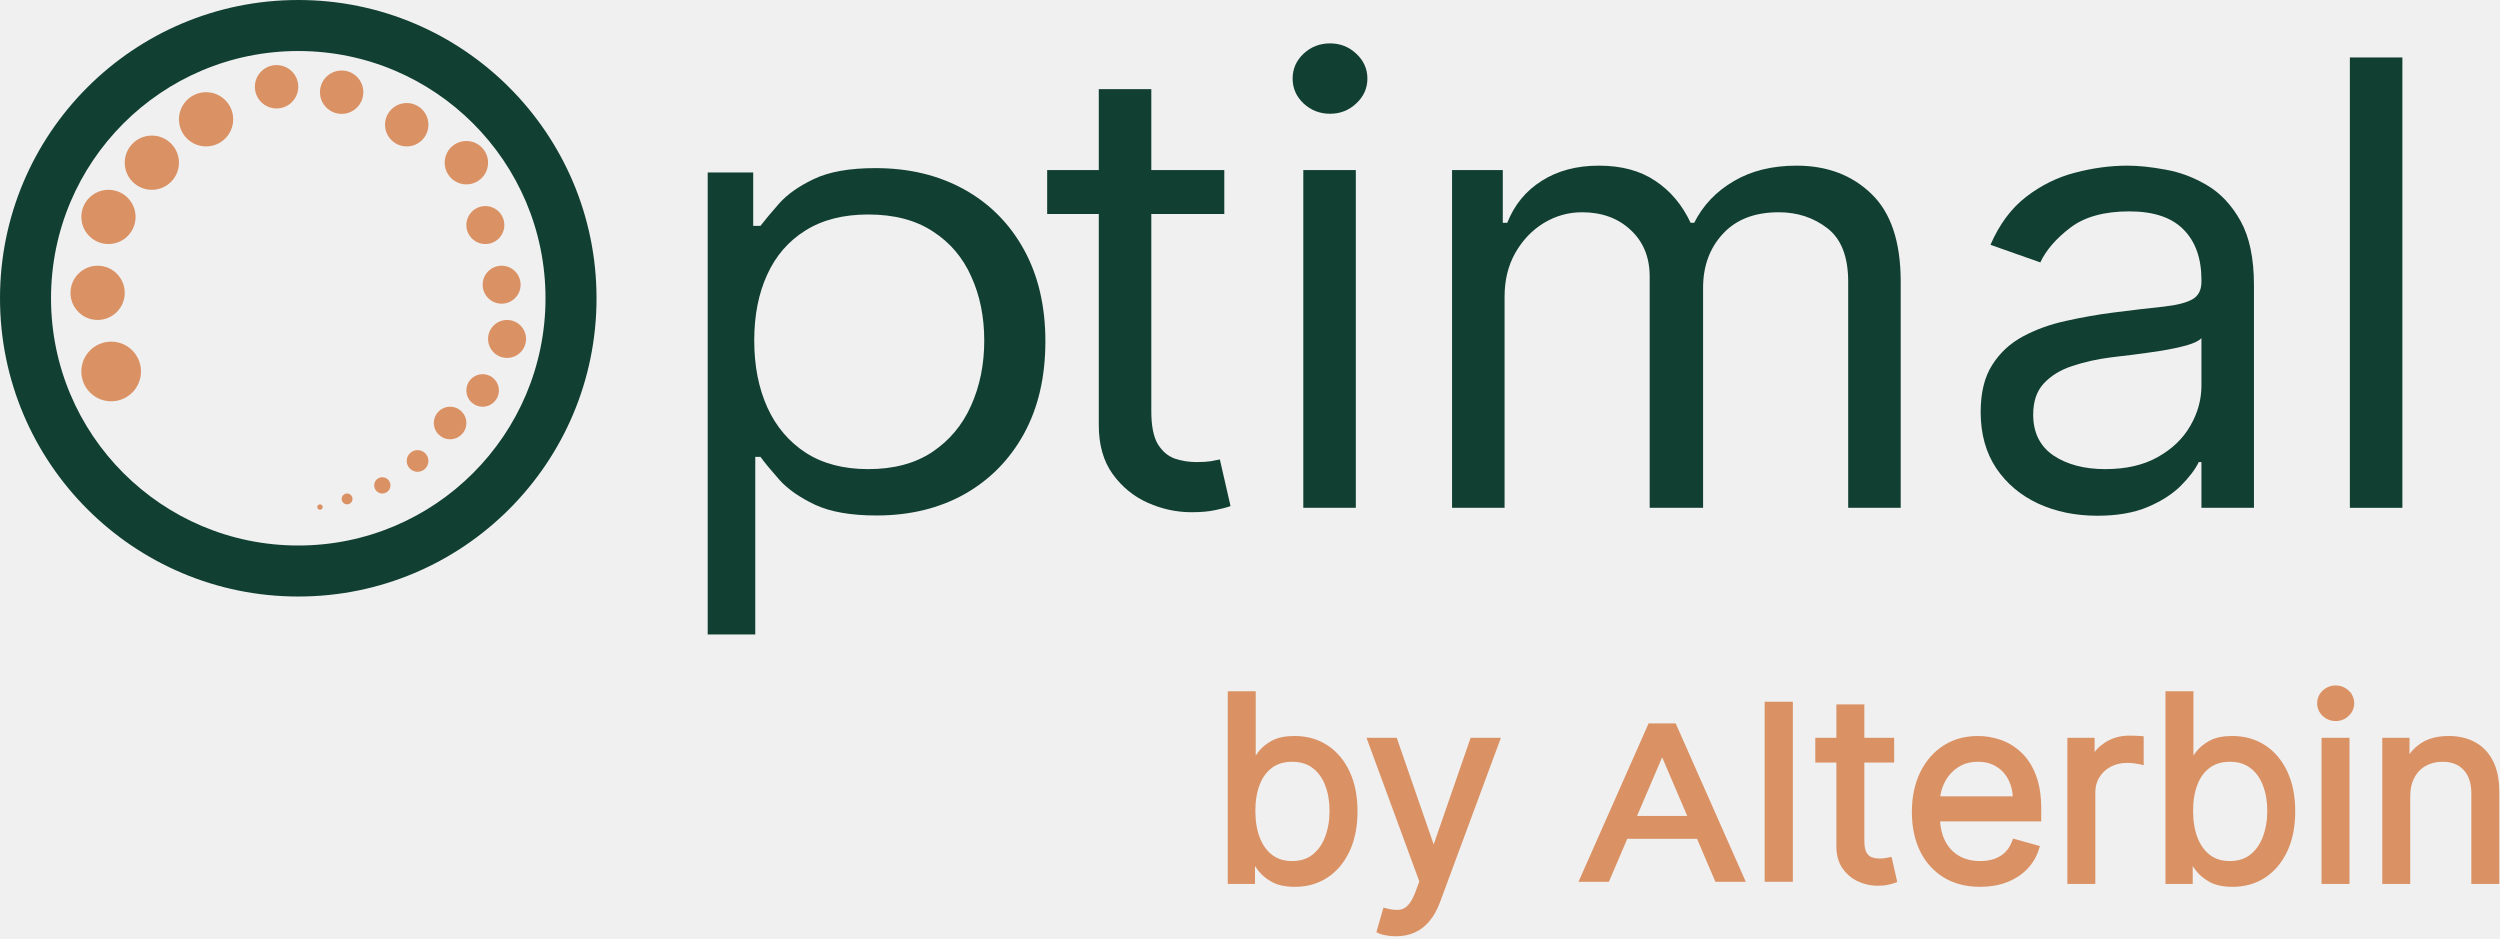
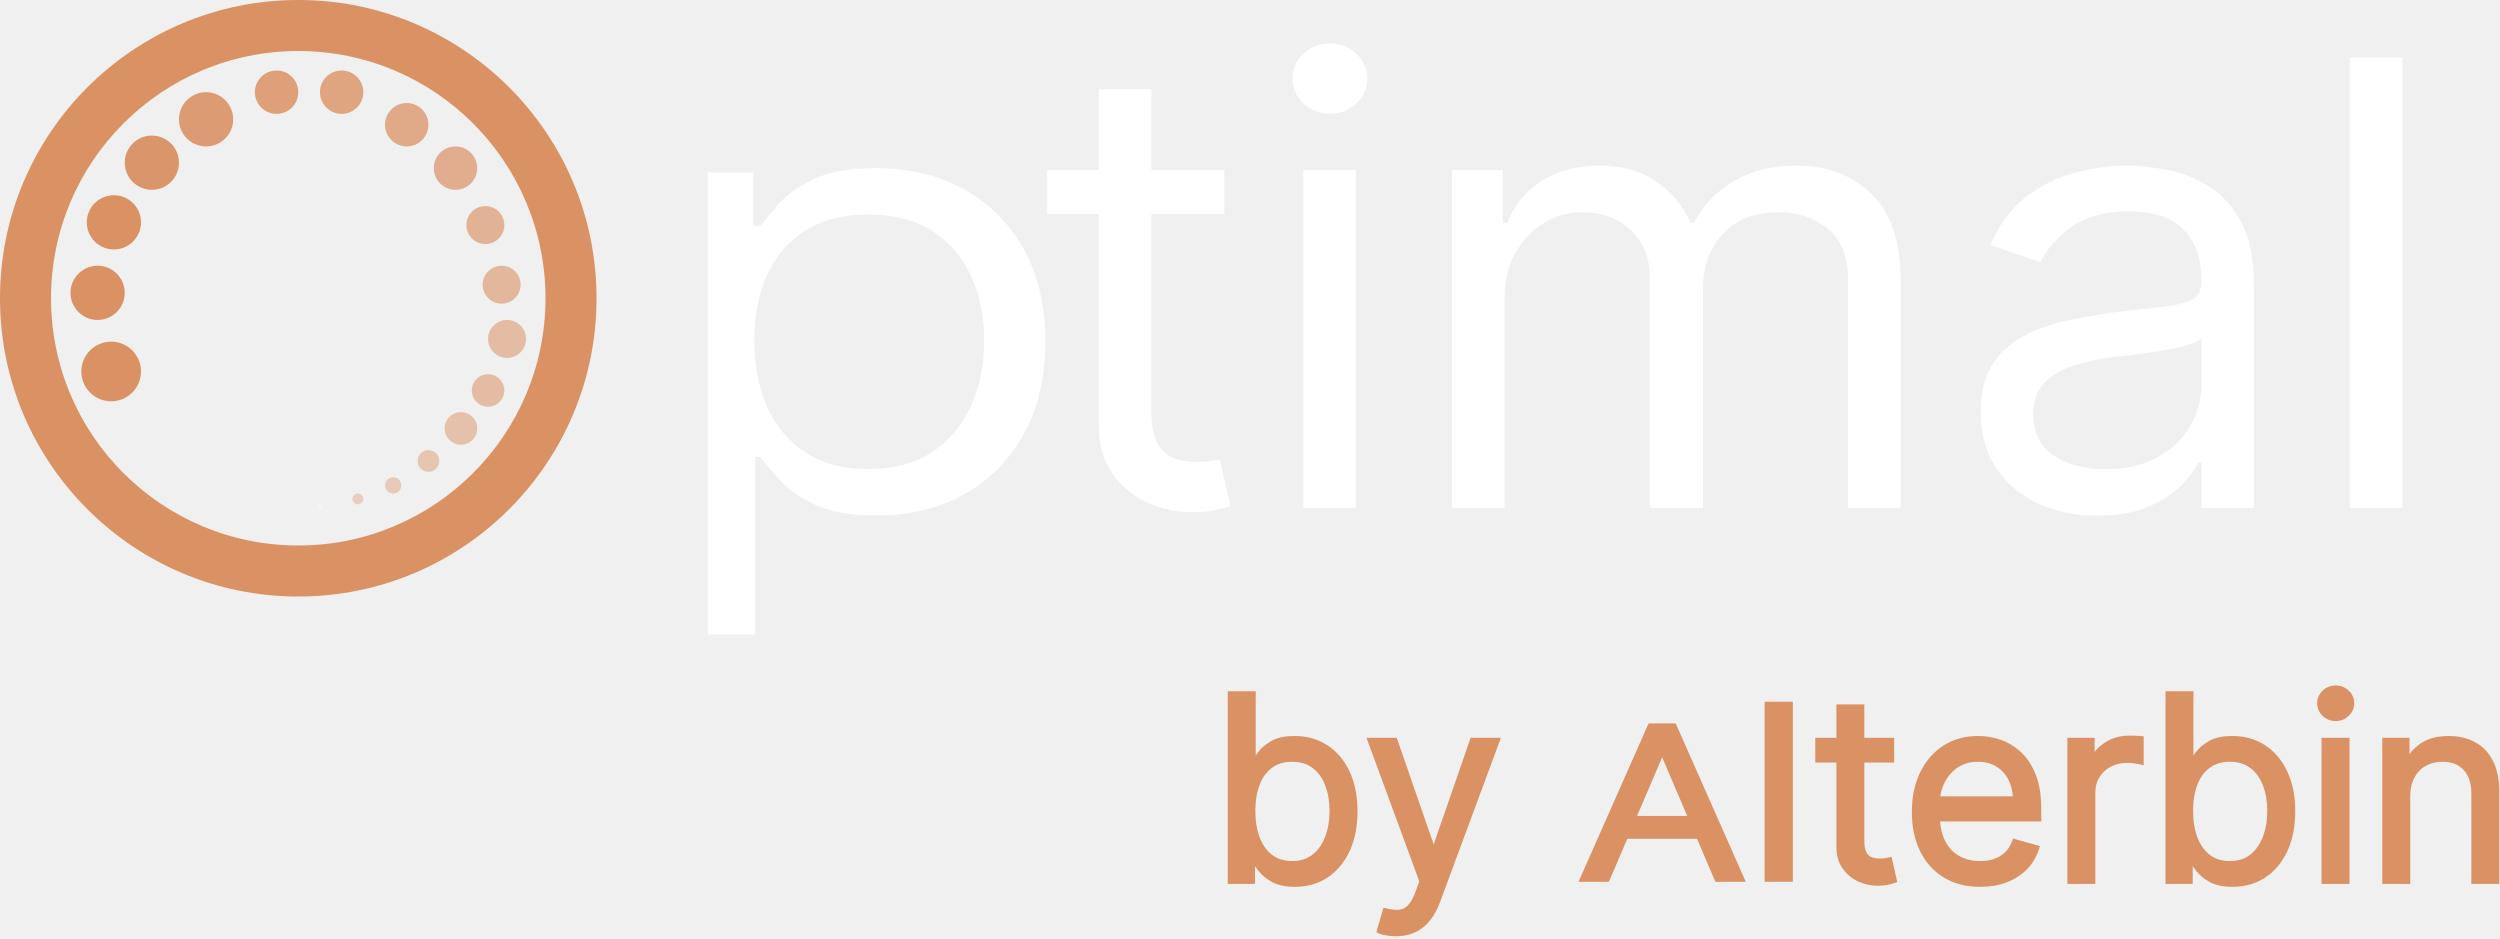
<svg xmlns="http://www.w3.org/2000/svg" width="461" height="173" viewBox="0 0 461 173" fill="none">
  <path d="M451.556 136.018C453.339 136.018 454.915 136.384 456.272 137.126H456.273C457.639 137.862 458.698 138.982 459.449 140.473H459.448C460.202 141.957 460.57 143.817 460.57 146.037V162.695H456.015V146.306C456.015 144.335 455.504 142.842 454.521 141.784L454.52 141.783C453.536 140.717 452.181 140.17 450.416 140.17C449.198 140.17 448.121 140.434 447.176 140.954L447.175 140.953C446.245 141.471 445.509 142.228 444.965 143.231C444.424 144.227 444.146 145.45 444.146 146.909V162.695H439.592V136.353H444.013V140.077C444.59 139.015 445.386 138.132 446.398 137.43L446.634 137.272C447.925 136.427 449.573 136.018 451.556 136.018Z" fill="#DA9164" stroke="#DA9164" stroke-width="0.6" />
  <path d="M432.946 136.353V162.694H428.392V136.353H432.946ZM430.702 126.7C431.549 126.7 432.283 126.992 432.888 127.571H432.887C433.502 128.15 433.817 128.859 433.817 129.682C433.817 130.504 433.501 131.212 432.887 131.791C432.282 132.371 431.549 132.663 430.702 132.663C429.855 132.663 429.117 132.372 428.502 131.794L428.5 131.792C427.896 131.212 427.587 130.503 427.587 129.682C427.587 128.86 427.896 128.151 428.5 127.571L428.502 127.569C429.117 126.992 429.855 126.7 430.702 126.7Z" fill="#DA9164" stroke="#DA9164" stroke-width="0.6" />
  <path d="M404.171 127.773V140.254C404.438 139.86 404.772 139.393 405.172 138.854H405.173C405.729 138.109 406.512 137.457 407.511 136.895L407.71 136.787C408.73 136.267 410.049 136.018 411.647 136.018C413.867 136.018 415.836 136.574 417.543 137.693C419.248 138.81 420.573 140.392 421.521 142.425C422.471 144.462 422.94 146.853 422.94 149.591C422.94 152.178 422.528 154.456 421.694 156.417L421.521 156.806C420.574 158.839 419.255 160.426 417.562 161.555H417.561C415.865 162.674 413.912 163.231 411.714 163.231C410.031 163.231 408.652 162.953 407.598 162.372L407.596 162.371C406.576 161.798 405.775 161.142 405.208 160.398L405.206 160.396C404.72 159.747 404.333 159.194 404.043 158.74H404.037V162.695H399.616V127.773H404.171ZM411.178 140.17C409.622 140.17 408.336 140.564 407.302 141.334L407.3 141.336C406.258 142.102 405.463 143.18 404.922 144.587V144.588C404.38 145.987 404.104 147.631 404.104 149.524C404.104 151.439 404.384 153.116 404.938 154.561L405.045 154.824C405.592 156.127 406.357 157.148 407.336 157.898C408.371 158.679 409.646 159.077 411.178 159.077C412.776 159.077 414.087 158.658 415.131 157.835L415.329 157.673C416.301 156.847 417.042 155.763 417.55 154.412L417.551 154.411C418.106 152.953 418.386 151.325 418.386 149.524C418.386 147.745 418.111 146.15 417.567 144.738L417.566 144.736C417.036 143.319 416.236 142.211 415.169 141.4L415.167 141.398C414.123 140.586 412.8 140.17 411.178 140.17Z" fill="#DA9164" stroke="#DA9164" stroke-width="0.6" />
  <path d="M394.994 140.724L394.621 140.631C394.506 140.602 394.215 140.554 393.73 140.486L393.723 140.485C393.271 140.41 392.79 140.372 392.28 140.372C391.072 140.372 390.005 140.625 389.07 141.124L389.069 141.125C388.143 141.614 387.412 142.293 386.871 143.163L386.87 143.162C386.344 144.015 386.078 144.994 386.078 146.105V162.694H381.523V136.353H385.944V139.723C386.467 138.707 387.254 137.862 388.297 137.188C389.577 136.362 391.02 135.951 392.616 135.951C392.91 135.951 393.276 135.956 393.713 135.968C394.15 135.979 394.489 135.996 394.724 136.019L394.994 136.047V140.724Z" fill="#DA9164" stroke="#DA9164" stroke-width="0.6" />
  <path d="M364.743 136.018C366.118 136.018 367.475 136.247 368.812 136.704C370.162 137.166 371.388 137.914 372.489 138.947L372.694 139.144C373.71 140.149 374.52 141.441 375.129 143.013C375.783 144.7 376.104 146.762 376.104 149.189V151.164H357.425C357.508 152.71 357.828 154.032 358.376 155.138H358.375C359.032 156.43 359.937 157.406 361.089 158.078L361.308 158.198C362.413 158.782 363.69 159.077 365.146 159.077C366.157 159.077 367.062 158.936 367.863 158.658C368.673 158.37 369.367 157.945 369.948 157.385C370.527 156.816 370.979 156.106 371.3 155.25L371.396 154.992L371.662 155.067L375.483 156.139L375.78 156.223L375.688 156.517C375.272 157.858 374.572 159.038 373.59 160.055L373.589 160.057C372.607 161.062 371.397 161.844 369.965 162.406L369.963 162.406C368.527 162.958 366.919 163.231 365.146 163.231C362.62 163.231 360.425 162.672 358.571 161.544L358.569 161.543C356.731 160.406 355.314 158.821 354.318 156.795L354.317 156.793C353.333 154.757 352.847 152.398 352.847 149.725C352.847 147.052 353.334 144.681 354.317 142.623L354.508 142.24C355.485 140.355 356.809 138.864 358.479 137.776L358.819 137.563C360.539 136.53 362.516 136.018 364.743 136.018ZM364.743 140.17C363.22 140.17 361.918 140.548 360.823 141.291L360.822 141.292C359.726 142.034 358.884 143 358.292 144.194C357.831 145.125 357.551 146.108 357.448 147.146H371.475C371.437 145.857 371.161 144.708 370.644 143.694L370.643 143.692C370.097 142.601 369.319 141.744 368.306 141.115L368.305 141.114C367.309 140.489 366.126 140.17 364.743 140.17Z" fill="#DA9164" stroke="#DA9164" stroke-width="0.6" />
  <path d="M343.484 130.186V136.353H348.981V140.305H343.484V155.021C343.484 156.114 343.645 156.886 343.927 157.377L344.045 157.557C344.327 157.954 344.661 158.214 345.044 158.357C345.536 158.524 346.055 158.609 346.604 158.609C347.028 158.609 347.366 158.586 347.623 158.545C347.9 158.49 348.122 158.447 348.288 158.413L348.574 158.356L348.639 158.641L349.443 162.194L349.501 162.45L349.256 162.541C348.967 162.65 348.576 162.754 348.09 162.856L348.089 162.855C347.579 162.973 346.948 163.03 346.201 163.03C345.04 163.03 343.903 162.779 342.794 162.283L342.793 162.282C341.682 161.779 340.759 161.012 340.025 159.988L340.023 159.986C339.287 158.941 338.93 157.637 338.93 156.093V140.305H335.042V136.353H338.93V130.186H343.484Z" fill="#DA9164" stroke="#DA9164" stroke-width="0.6" />
  <path d="M330.3 129.7V162.3H325.7V129.7H330.3Z" fill="#DA9164" stroke="#DA9164" stroke-width="0.6" />
  <path d="M308.805 133.7L308.884 133.879L321.274 161.879L321.461 162.3H316.518L316.44 162.118L313.126 154.37H299.874L296.56 162.118L296.482 162.3H291.539L291.726 161.879L304.116 133.879L304.195 133.7H308.805ZM301.418 150.763H311.582L306.5 138.883L301.418 150.763Z" fill="#DA9164" stroke="#DA9164" stroke-width="0.6" />
  <path d="M257.347 136.353L257.416 136.555L264.372 156.636L271.329 136.555L271.398 136.353H276.334L276.184 136.758L265.258 166.253C264.757 167.607 264.133 168.739 263.38 169.642L263.379 169.641C262.626 170.556 261.747 171.241 260.74 171.685L260.739 171.684C259.746 172.128 258.632 172.348 257.401 172.348C256.715 172.348 256.096 172.291 255.546 172.174V172.173C255.024 172.073 254.626 171.967 254.385 171.847L254.161 171.735L254.23 171.495L255.236 168.01L255.316 167.729L255.599 167.802C256.537 168.042 257.35 168.124 258.044 168.061C258.701 168.002 259.291 167.71 259.816 167.164L259.82 167.16C260.356 166.624 260.868 165.727 261.343 164.436L262.042 162.528L252.562 136.757L252.413 136.353H257.347Z" fill="#DA9164" stroke="#DA9164" stroke-width="0.6" />
  <path d="M231.255 127.773V140.254C231.522 139.86 231.856 139.393 232.256 138.854H232.257C232.813 138.109 233.596 137.457 234.595 136.895L234.794 136.787C235.814 136.267 237.133 136.018 238.731 136.018C240.951 136.018 242.92 136.574 244.627 137.693C246.332 138.81 247.657 140.392 248.605 142.425C249.555 144.462 250.024 146.853 250.024 149.591C250.024 152.178 249.612 154.456 248.778 156.417L248.605 156.806C247.658 158.839 246.339 160.426 244.646 161.555H244.645C242.949 162.674 240.996 163.231 238.798 163.231C237.115 163.231 235.736 162.953 234.682 162.372L234.68 162.371C233.66 161.798 232.859 161.142 232.292 160.398L232.29 160.396C231.804 159.747 231.417 159.194 231.127 158.74H231.121V162.695H226.7V127.773H231.255ZM238.262 140.17C236.706 140.17 235.42 140.564 234.386 141.334L234.384 141.336C233.342 142.102 232.547 143.18 232.006 144.587V144.588C231.464 145.987 231.188 147.631 231.188 149.524C231.188 151.439 231.468 153.116 232.022 154.561L232.129 154.824C232.676 156.127 233.441 157.148 234.42 157.898C235.455 158.679 236.73 159.077 238.262 159.077C239.86 159.077 241.171 158.658 242.215 157.835L242.413 157.673C243.385 156.847 244.126 155.763 244.634 154.412L244.635 154.411C245.19 152.953 245.47 151.325 245.47 149.524C245.47 147.745 245.195 146.15 244.651 144.738L244.65 144.736C244.12 143.319 243.32 142.211 242.253 141.4L242.251 141.398C241.207 140.586 239.884 140.17 238.262 140.17Z" fill="#DA9164" stroke="#DA9164" stroke-width="0.6" />
-   <path d="M443 10.595V93.643H433.315V10.595H443Z" fill="#114032" />
-   <path d="M386.739 95.103C382.745 95.103 379.12 94.359 375.864 92.872C372.609 91.358 370.023 89.182 368.108 86.344C366.193 83.478 365.235 80.018 365.235 75.963C365.235 72.394 365.947 69.501 367.369 67.285C368.792 65.041 370.693 63.284 373.074 62.013C375.454 60.742 378.08 59.796 380.953 59.175C383.853 58.526 386.767 58.012 389.694 57.634C393.524 57.147 396.629 56.782 399.01 56.539C401.417 56.268 403.168 55.822 404.262 55.2C405.384 54.579 405.945 53.497 405.945 51.956V51.632C405.945 47.631 404.837 44.522 402.621 42.305C400.432 40.089 397.108 38.98 392.649 38.98C388.025 38.98 384.4 39.98 381.774 41.981C379.147 43.981 377.3 46.117 376.233 48.388L367.041 45.144C368.683 41.359 370.871 38.413 373.607 36.304C376.37 34.168 379.38 32.681 382.635 31.843C385.918 30.978 389.147 30.546 392.32 30.546C394.345 30.546 396.67 30.789 399.297 31.276C401.951 31.735 404.509 32.695 406.971 34.155C409.461 35.614 411.526 37.818 413.168 40.764C414.809 43.711 415.63 47.658 415.63 52.605V93.643H405.945V85.208H405.452C404.796 86.56 403.702 88.006 402.169 89.547C400.637 91.088 398.599 92.399 396.055 93.481C393.51 94.562 390.405 95.103 386.739 95.103ZM388.217 86.506C392.047 86.506 395.275 85.762 397.902 84.275C400.555 82.789 402.552 80.869 403.893 78.517C405.261 76.165 405.945 73.692 405.945 71.096V62.337C405.535 62.824 404.632 63.27 403.236 63.676C401.868 64.054 400.282 64.392 398.476 64.689C396.698 64.96 394.96 65.203 393.264 65.419C391.595 65.609 390.241 65.771 389.201 65.906C386.684 66.23 384.332 66.757 382.143 67.487C379.982 68.19 378.231 69.258 376.89 70.691C375.577 72.097 374.92 74.016 374.92 76.449C374.92 79.774 376.165 82.288 378.655 83.992C381.172 85.668 384.359 86.506 388.217 86.506Z" fill="#114032" />
-   <path d="M267.759 93.643V31.357H277.115V41.089H277.936C279.249 37.764 281.37 35.182 284.297 33.344C287.224 31.478 290.74 30.546 294.844 30.546C299.002 30.546 302.463 31.478 305.226 33.344C308.017 35.182 310.192 37.764 311.751 41.089H312.408C314.022 37.872 316.443 35.317 319.672 33.425C322.9 31.505 326.771 30.546 331.285 30.546C336.921 30.546 341.531 32.289 345.115 35.777C348.699 39.237 350.491 44.63 350.491 51.956V93.643H340.806V51.956C340.806 47.361 339.534 44.076 336.99 42.103C334.445 40.129 331.45 39.142 328.002 39.142C323.57 39.142 320.137 40.467 317.702 43.116C315.267 45.739 314.049 49.064 314.049 53.092V93.643H304.2V50.983C304.2 47.442 303.038 44.59 300.712 42.427C298.387 40.237 295.391 39.142 291.725 39.142C289.208 39.142 286.855 39.805 284.666 41.129C282.505 42.454 280.754 44.292 279.414 46.644C278.1 48.969 277.444 51.659 277.444 54.714V93.643H267.759Z" fill="#114032" />
-   <path d="M240.329 93.643V31.357H250.014V93.643H240.329ZM245.254 20.976C243.366 20.976 241.738 20.341 240.37 19.07C239.03 17.8 238.359 16.272 238.359 14.488C238.359 12.704 239.03 11.177 240.37 9.906C241.738 8.635 243.366 8 245.254 8C247.141 8 248.756 8.635 250.096 9.906C251.464 11.177 252.148 12.704 252.148 14.488C252.148 16.272 251.464 17.8 250.096 19.07C248.756 20.341 247.141 20.976 245.254 20.976Z" fill="#114032" />
-   <path d="M225.762 31.357V39.467H193.096V31.357H225.762ZM202.616 16.434H212.301V75.801C212.301 78.504 212.698 80.532 213.492 81.883C214.312 83.208 215.352 84.1 216.61 84.56C217.896 84.992 219.25 85.209 220.673 85.209C221.74 85.209 222.616 85.154 223.3 85.046C223.984 84.911 224.531 84.803 224.941 84.722L226.911 93.319C226.254 93.562 225.338 93.805 224.161 94.049C222.985 94.319 221.494 94.454 219.688 94.454C216.952 94.454 214.271 93.873 211.645 92.71C209.046 91.548 206.884 89.777 205.161 87.398C203.465 85.019 202.616 82.019 202.616 78.396V16.434Z" fill="#114032" />
-   <path d="M130.5 117V31.807H138.89V41.649H140.228C141.056 40.574 142.202 39.202 143.667 37.535C145.163 35.84 147.297 34.335 150.067 33.017C152.869 31.672 156.659 31 161.435 31C167.613 31 173.058 32.304 177.771 34.913C182.483 37.521 186.161 41.219 188.804 46.006C191.447 50.792 192.769 56.44 192.769 62.947C192.769 69.509 191.447 75.197 188.804 80.01C186.161 84.797 182.499 88.508 177.818 91.144C173.137 93.752 167.74 95.056 161.626 95.056C156.913 95.056 153.14 94.397 150.306 93.08C147.472 91.735 145.291 90.216 143.762 88.522C142.234 86.8 141.056 85.375 140.228 84.246H139.272V117H130.5ZM139.081 62.786C139.081 67.465 139.893 71.593 141.517 75.17C143.141 78.719 145.514 81.503 148.634 83.52C151.755 85.51 155.576 86.505 160.098 86.505C164.811 86.505 168.743 85.456 171.896 83.358C175.08 81.234 177.468 78.383 179.06 74.807C180.684 71.203 181.496 67.196 181.496 62.786C181.496 58.43 180.7 54.503 179.108 51.008C177.548 47.485 175.175 44.701 171.991 42.658C168.839 40.587 164.874 39.552 160.098 39.552C155.512 39.552 151.659 40.533 148.539 42.496C145.418 44.432 143.062 47.148 141.47 50.645C139.877 54.114 139.081 58.161 139.081 62.786Z" fill="#114032" />
-   <path d="M110 55C110 85.376 85.376 110 55 110C24.624 110 0 85.376 0 55C0 24.624 24.624 0 55 0C85.376 0 110 24.624 110 55ZM9.409 55C9.409 80.179 29.821 100.591 55 100.591C80.179 100.591 100.591 80.179 100.591 55C100.591 29.821 80.179 9.409 55 9.409C29.821 9.409 9.409 29.821 9.409 55Z" fill="#114032" />
+   <path d="M443 10.595V93.643H433.315V10.595H443Z" fill="white" />
+   <path d="M386.739 95.103C382.745 95.103 379.12 94.359 375.864 92.872C372.609 91.358 370.023 89.182 368.108 86.344C366.193 83.478 365.235 80.018 365.235 75.963C365.235 72.394 365.947 69.501 367.369 67.285C368.792 65.041 370.693 63.284 373.074 62.013C375.454 60.742 378.08 59.796 380.953 59.175C383.853 58.526 386.767 58.012 389.694 57.634C393.524 57.147 396.629 56.782 399.01 56.539C401.417 56.268 403.168 55.822 404.262 55.2C405.384 54.579 405.945 53.497 405.945 51.956V51.632C405.945 47.631 404.837 44.522 402.621 42.305C400.432 40.089 397.108 38.98 392.649 38.98C388.025 38.98 384.4 39.98 381.774 41.981C379.147 43.981 377.3 46.117 376.233 48.388L367.041 45.144C368.683 41.359 370.871 38.413 373.607 36.304C376.37 34.168 379.38 32.681 382.635 31.843C385.918 30.978 389.147 30.546 392.32 30.546C394.345 30.546 396.67 30.789 399.297 31.276C401.951 31.735 404.509 32.695 406.971 34.155C409.46 35.614 411.526 37.818 413.168 40.764C414.809 43.711 415.63 47.658 415.63 52.605V93.643H405.945V85.208H405.452C404.796 86.56 403.702 88.006 402.169 89.547C400.637 91.088 398.599 92.399 396.055 93.481C393.51 94.562 390.405 95.103 386.739 95.103ZM388.217 86.506C392.047 86.506 395.275 85.762 397.902 84.275C400.555 82.789 402.552 80.869 403.893 78.517C405.261 76.165 405.945 73.692 405.945 71.096V62.337C405.535 62.824 404.632 63.27 403.236 63.676C401.868 64.054 400.282 64.392 398.476 64.689C396.698 64.96 394.96 65.203 393.264 65.419C391.595 65.609 390.241 65.771 389.201 65.906C386.684 66.23 384.332 66.757 382.143 67.487C379.982 68.19 378.231 69.258 376.89 70.691C375.577 72.097 374.92 74.016 374.92 76.449C374.92 79.774 376.165 82.288 378.655 83.992C381.172 85.668 384.359 86.506 388.217 86.506Z" fill="white" />
+   <path d="M267.759 93.643V31.357H277.115V41.089H277.936C279.249 37.764 281.37 35.182 284.297 33.344C287.224 31.478 290.74 30.546 294.844 30.546C299.002 30.546 302.463 31.478 305.226 33.344C308.017 35.182 310.192 37.764 311.751 41.089H312.408C314.022 37.872 316.443 35.317 319.672 33.425C322.9 31.505 326.771 30.546 331.285 30.546C336.921 30.546 341.531 32.289 345.115 35.777C348.699 39.237 350.491 44.63 350.491 51.956V93.643H340.806V51.956C340.806 47.361 339.534 44.076 336.99 42.103C334.445 40.129 331.45 39.142 328.002 39.142C323.57 39.142 320.137 40.467 317.702 43.116C315.267 45.739 314.049 49.064 314.049 53.092V93.643H304.2V50.983C304.2 47.442 303.038 44.59 300.712 42.427C298.387 40.237 295.391 39.142 291.725 39.142C289.208 39.142 286.855 39.805 284.666 41.129C282.505 42.454 280.754 44.292 279.414 46.644C278.1 48.969 277.444 51.659 277.444 54.714V93.643H267.759Z" fill="white" />
+   <path d="M240.329 93.643V31.357H250.014V93.643H240.329ZM245.254 20.976C243.366 20.976 241.738 20.341 240.37 19.07C239.03 17.8 238.359 16.272 238.359 14.488C238.359 12.704 239.03 11.177 240.37 9.906C241.738 8.635 243.366 8 245.254 8C247.141 8 248.756 8.635 250.096 9.906C251.464 11.177 252.148 12.704 252.148 14.488C252.148 16.272 251.464 17.8 250.096 19.07C248.756 20.341 247.141 20.976 245.254 20.976Z" fill="white" />
+   <path d="M225.762 31.357V39.467H193.096V31.357H225.762ZM202.616 16.434H212.301V75.801C212.301 78.504 212.698 80.532 213.492 81.883C214.312 83.208 215.352 84.1 216.61 84.56C217.896 84.992 219.25 85.209 220.673 85.209C221.74 85.209 222.616 85.154 223.3 85.046C223.984 84.911 224.531 84.803 224.941 84.722L226.911 93.319C226.254 93.562 225.338 93.805 224.161 94.049C222.985 94.319 221.494 94.454 219.688 94.454C216.952 94.454 214.271 93.873 211.645 92.71C209.046 91.548 206.884 89.777 205.161 87.398C203.465 85.019 202.616 82.019 202.616 78.396V16.434Z" fill="white" />
+   <path d="M130.5 117V31.807H138.89V41.649H140.228C141.056 40.574 142.202 39.202 143.667 37.535C145.163 35.84 147.297 34.335 150.067 33.017C152.869 31.672 156.659 31 161.435 31C167.613 31 173.058 32.304 177.771 34.913C182.483 37.521 186.161 41.219 188.804 46.006C191.447 50.792 192.769 56.44 192.769 62.947C192.769 69.509 191.447 75.197 188.804 80.01C186.161 84.797 182.499 88.508 177.818 91.144C173.137 93.752 167.74 95.056 161.626 95.056C156.913 95.056 153.14 94.397 150.306 93.08C147.472 91.735 145.291 90.216 143.762 88.522C142.234 86.8 141.056 85.375 140.228 84.246H139.272V117H130.5ZM139.081 62.786C139.081 67.465 139.893 71.593 141.517 75.17C143.141 78.719 145.514 81.503 148.634 83.52C151.755 85.51 155.576 86.505 160.098 86.505C164.811 86.505 168.743 85.456 171.896 83.358C175.08 81.234 177.468 78.383 179.06 74.807C180.684 71.203 181.496 67.196 181.496 62.786C181.496 58.43 180.7 54.503 179.108 51.008C177.548 47.485 175.175 44.701 171.991 42.658C168.839 40.587 164.874 39.552 160.098 39.552C155.512 39.552 151.659 40.533 148.539 42.496C145.418 44.432 143.062 47.148 141.47 50.645C139.877 54.114 139.081 58.161 139.081 62.786Z" fill="white" />
+   <path d="M110 55C110 85.376 85.376 110 55 110C24.624 110 0 85.376 0 55C0 24.624 24.624 0 55 0C85.376 0 110 24.624 110 55ZM9.409 55C9.409 80.179 29.821 100.591 55 100.591C80.179 100.591 100.591 80.179 100.591 55C100.591 29.821 80.179 9.409 55 9.409C29.821 9.409 9.409 29.821 9.409 55Z" fill="#DA9164" />
  <circle cx="20.5" cy="68.5" r="5.5" fill="#DA9164" />
  <circle cx="18" cy="54" r="5" fill="#DA9164" />
-   <circle cx="20" cy="40" r="5" fill="#DA9164" />
-   <circle cx="28" cy="30" r="5" fill="#DA9164" />
-   <circle cx="38" cy="22" r="5" fill="#DA9164" />
-   <circle cx="51" cy="16" r="4" fill="#DA9164" />
-   <circle cx="63" cy="17" r="4" fill="#DA9164" />
-   <circle cx="75" cy="23" r="4" fill="#DA9164" />
-   <circle cx="86" cy="30" r="4" fill="#DA9164" />
-   <circle cx="89.5" cy="41.5" r="3.5" fill="#DA9164" />
-   <circle cx="92.5" cy="52.5" r="3.5" fill="#DA9164" />
-   <circle cx="93.5" cy="62.5" r="3.5" fill="#DA9164" />
-   <circle cx="89" cy="72" r="3" fill="#DA9164" />
-   <circle cx="83" cy="78" r="3" fill="#DA9164" />
-   <circle cx="77" cy="85" r="2" fill="#DA9164" />
-   <circle cx="70.5" cy="89.5" r="1.5" fill="#DA9164" />
-   <circle cx="64" cy="92" r="1" fill="#DA9164" />
-   <circle cx="59" cy="93.5" r="0.5" fill="#DA9164" />
+   <path d="M26 41C26 43.761 23.761 46 21 46C18.239 46 16 43.761 16 41C16 38.239 18.239 36 21 36C23.761 36 26 38.239 26 41Z" fill="#DA9164" />
+   <circle cx="28" cy="30" r="5" fill="#DA9164" fill-opacity="0.95" />
+   <circle cx="38" cy="22" r="5" fill="#DA9164" fill-opacity="0.9" />
+   <circle cx="51" cy="17" r="4" fill="#DA9164" fill-opacity="0.85" />
+   <circle cx="63" cy="17" r="4" fill="#DA9164" fill-opacity="0.8" />
+   <circle cx="75" cy="23" r="4" fill="#DA9164" fill-opacity="0.75" />
+   <circle cx="84" cy="31" r="4" fill="#DA9164" fill-opacity="0.7" />
+   <circle cx="89.5" cy="41.5" r="3.5" fill="#DA9164" fill-opacity="0.65" />
+   <circle cx="92.5" cy="52.5" r="3.5" fill="#DA9164" fill-opacity="0.6" />
+   <circle cx="93.5" cy="62.5" r="3.5" fill="#DA9164" fill-opacity="0.55" />
+   <circle cx="90" cy="72" r="3" fill="#DA9164" fill-opacity="0.55" />
+   <circle cx="85" cy="79" r="3" fill="#DA9164" fill-opacity="0.5" />
+   <circle cx="79" cy="85" r="2" fill="#DA9164" fill-opacity="0.45" />
+   <circle cx="72.5" cy="89.5" r="1.5" fill="#DA9164" fill-opacity="0.4" />
+   <circle cx="66" cy="92" r="1" fill="#DA9164" fill-opacity="0.35" />
+   <circle cx="59" cy="93.5" r="0.5" fill="white" fill-opacity="0.3" />
</svg>
